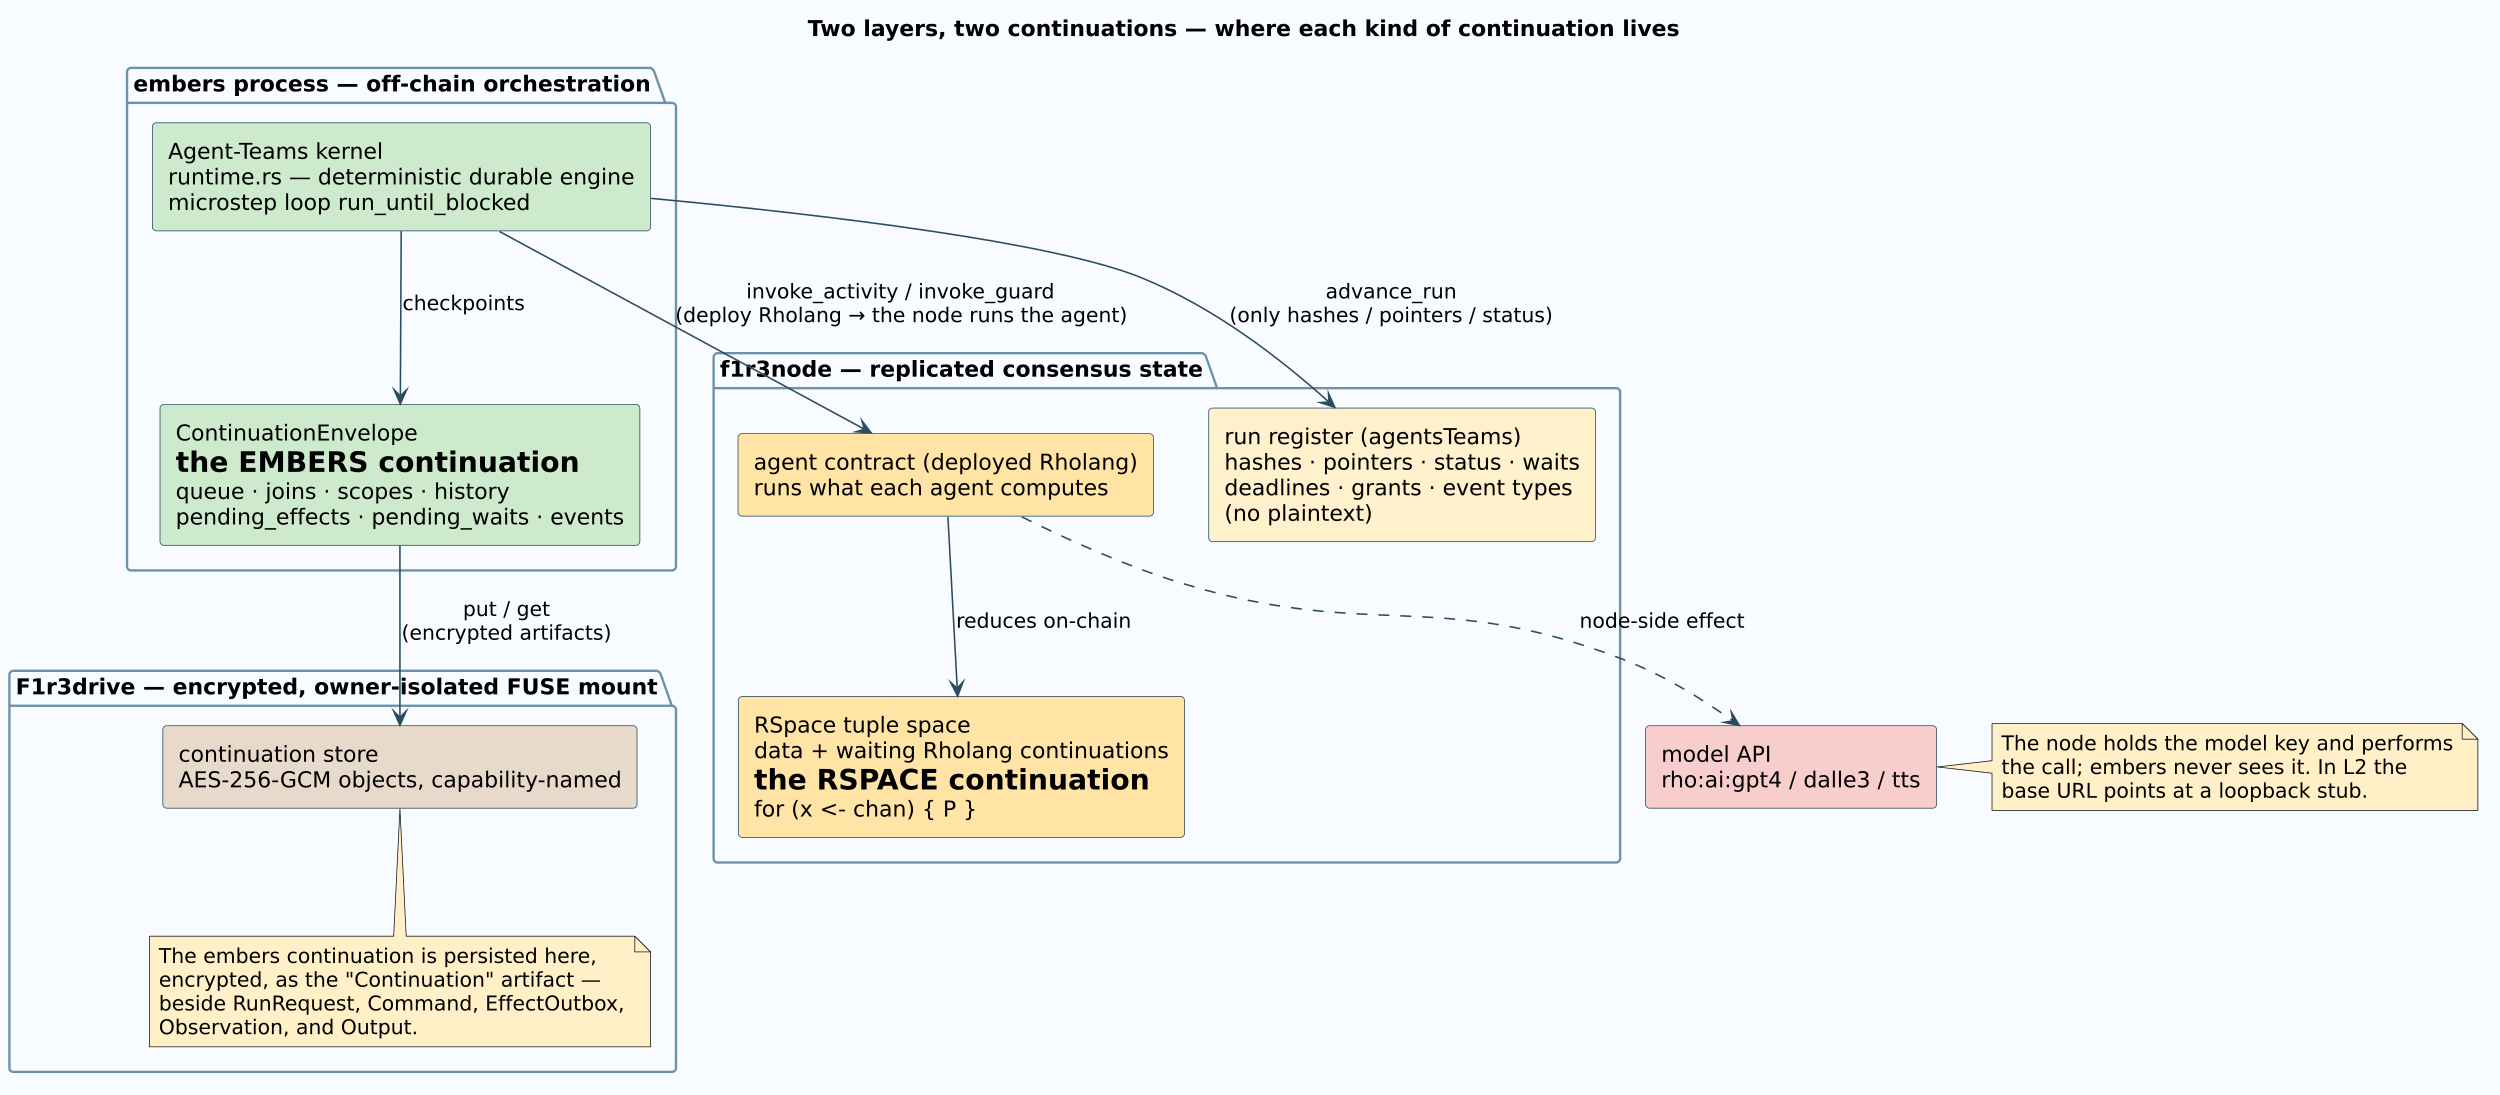
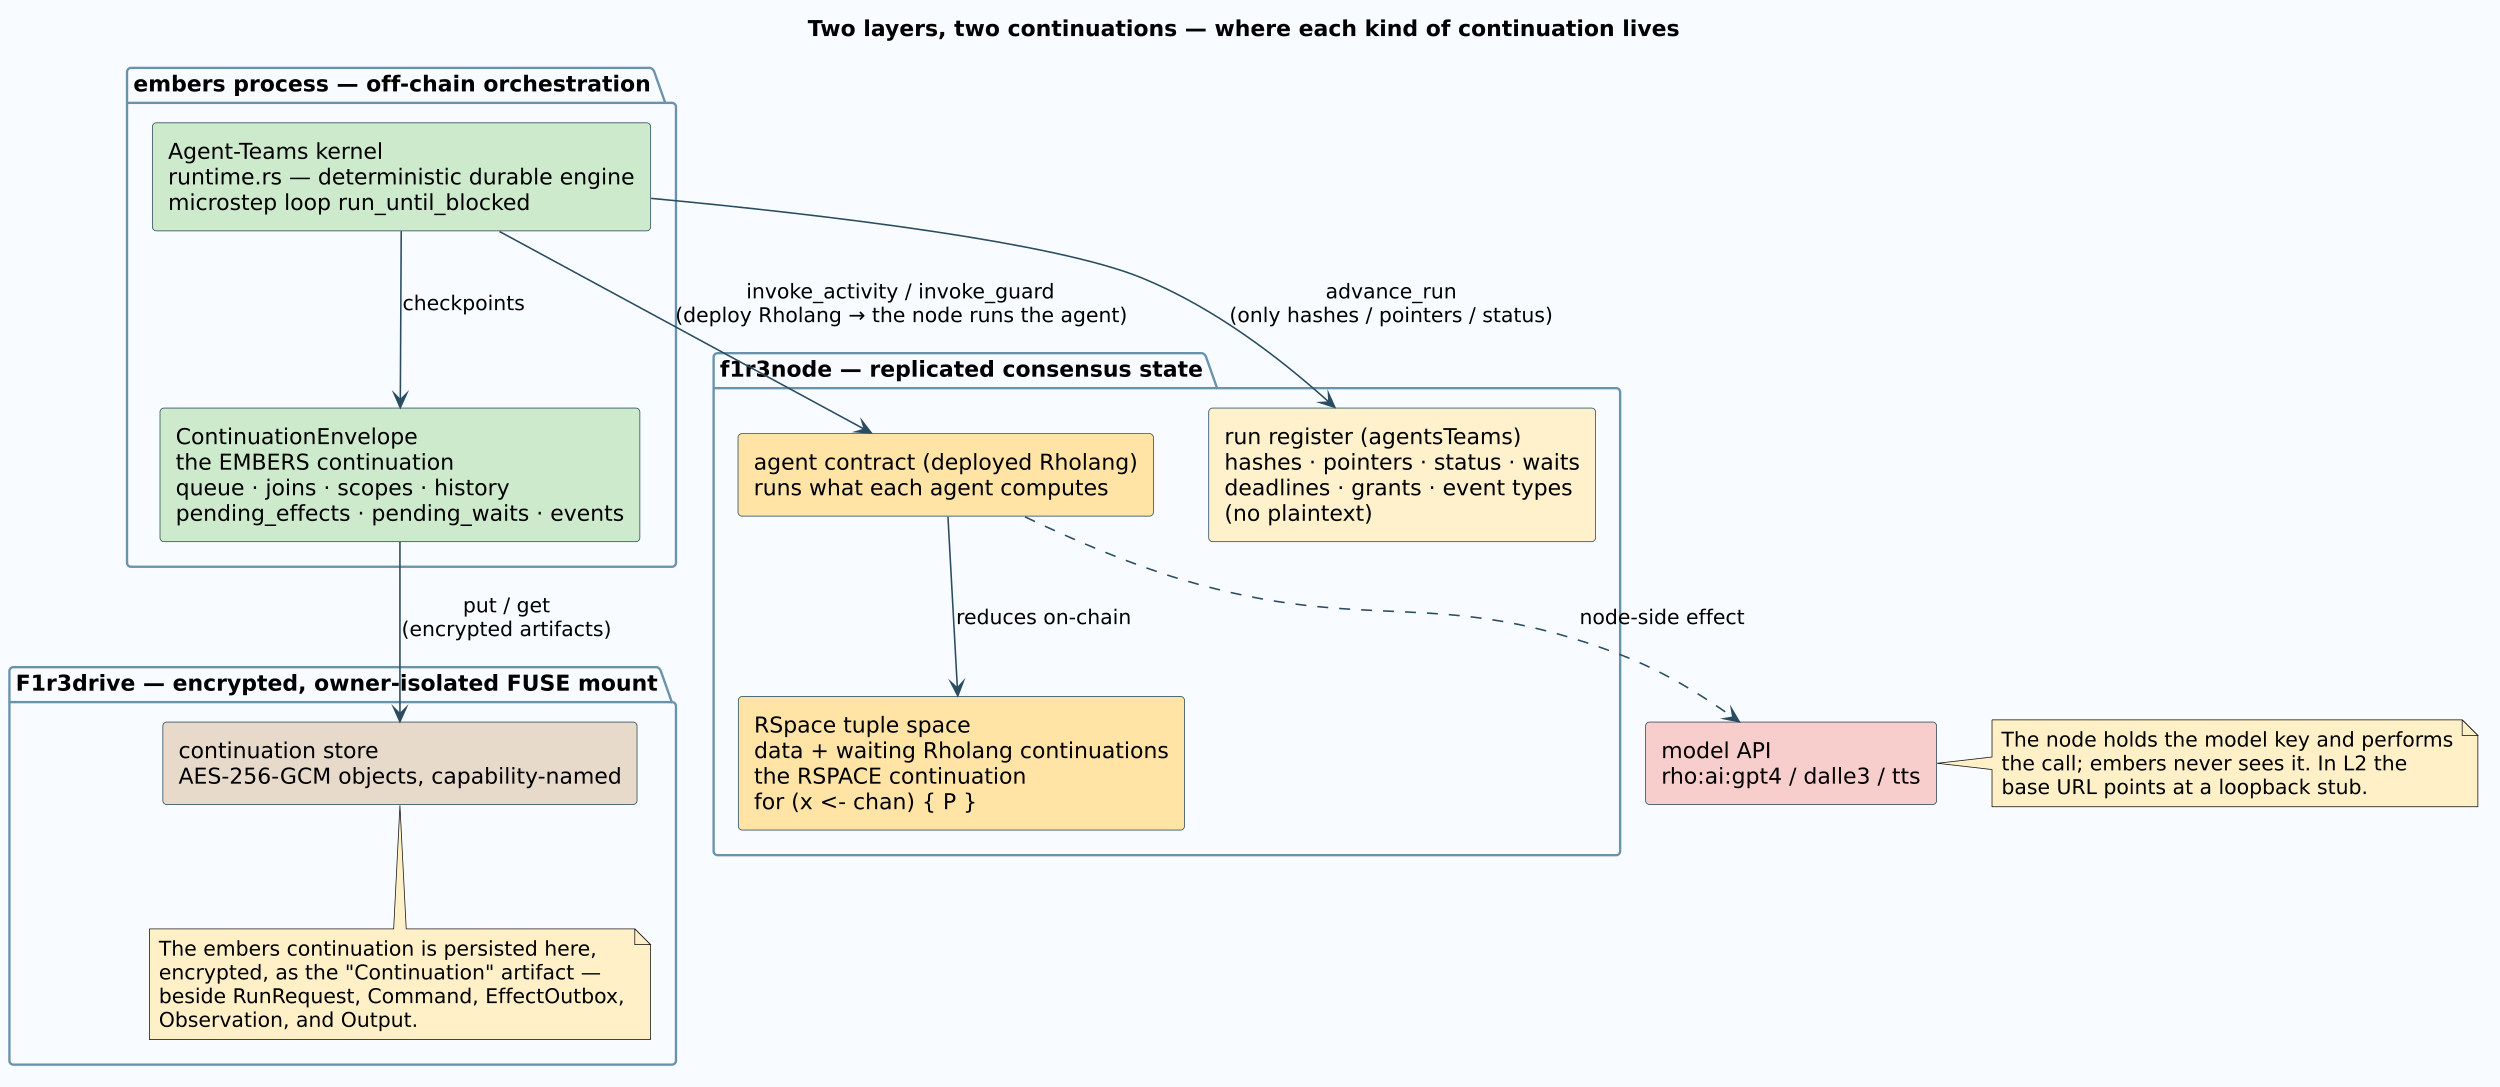
- <svg xmlns="http://www.w3.org/2000/svg" contentStyleType="text/css" data-diagram-type="DESCRIPTION" height="698px" preserveAspectRatio="none" style="width:1594px;height:698px;background:#F8FBFF;" version="1.1" viewBox="0 0 1594 698" width="1594px" zoomAndPan="magnify">
+ <svg xmlns="http://www.w3.org/2000/svg" contentStyleType="text/css" data-diagram-type="DESCRIPTION" height="693px" preserveAspectRatio="none" style="width:1594px;height:693px;background:#F8FBFF;" version="1.1" viewBox="0 0 1594 693" width="1594px" zoomAndPan="magnify">
  <defs />
  <g>
-     <rect fill="#F8FBFF" height="698" style="stroke:none;stroke-width:1;" width="1594" x="0" y="0" />
+     <rect fill="#F8FBFF" height="693" style="stroke:none;stroke-width:1;" width="1594" x="0" y="0" />
    <g class="title" data-source-line="3">
      <text fill="#000000" font-family="'DejaVu Sans'" font-size="14" font-weight="700" lengthAdjust="spacing" textLength="557.867" x="515.008" y="22.995">Two layers, two continuations — where each kind of continuation lives</text>
    </g>
    <g class="cluster" data-qualified-name="P1" data-source-line="18" id="ent0001">
-       <path d="M83.5,43.297 L414.662,43.297 A3.75,3.75 0 0 1 417.162,45.797 L424.162,65.594 L428.5,65.594 A2.5,2.5 0 0 1 431,68.094 L431,361.207 A2.5,2.5 0 0 1 428.5,363.707 L83.5,363.707 A2.5,2.5 0 0 1 81,361.207 L81,45.797 A2.5,2.5 0 0 1 83.5,43.297" fill="#F8FBFF" style="stroke:#6A92AA;stroke-width:1.5;" />
+       <path d="M83.5,43.297 L414.662,43.297 A3.75,3.75 0 0 1 417.162,45.797 L424.162,65.594 L428.5,65.594 A2.5,2.5 0 0 1 431,68.094 L431,358.877 A2.5,2.5 0 0 1 428.5,361.377 L83.5,361.377 A2.5,2.5 0 0 1 81,358.877 L81,45.797 A2.5,2.5 0 0 1 83.5,43.297" fill="#F8FBFF" style="stroke:#6A92AA;stroke-width:1.5;" />
      <line style="stroke:#6A92AA;stroke-width:1.5;" x1="81" x2="424.162" y1="65.594" y2="65.594" />
      <text fill="#000000" font-family="'DejaVu Sans'" font-size="14" font-weight="700" lengthAdjust="spacing" textLength="330.162" x="85" y="58.292">embers process — off-chain orchestration</text>
    </g>
    <g class="cluster" data-qualified-name="P2" data-source-line="24" id="ent0005">
-       <path d="M8.5,427.707 L418.85,427.707 A3.75,3.75 0 0 1 421.35,430.207 L428.35,450.004 L428.5,450.004 A2.5,2.5 0 0 1 431,452.504 L431,680.957 A2.5,2.5 0 0 1 428.5,683.457 L8.5,683.457 A2.5,2.5 0 0 1 6,680.957 L6,430.207 A2.5,2.5 0 0 1 8.5,427.707" fill="#F8FBFF" style="stroke:#6A92AA;stroke-width:1.5;" />
-       <line style="stroke:#6A92AA;stroke-width:1.5;" x1="6" x2="428.35" y1="450.004" y2="450.004" />
-       <text fill="#000000" font-family="'DejaVu Sans'" font-size="14" font-weight="700" lengthAdjust="spacing" textLength="409.35" x="10" y="442.702">F1r3drive — encrypted, owner-isolated FUSE mount</text>
+       <path d="M8.5,425.377 L418.85,425.377 A3.75,3.75 0 0 1 421.35,427.877 L428.35,447.674 L428.5,447.674 A2.5,2.5 0 0 1 431,450.174 L431,676.297 A2.5,2.5 0 0 1 428.5,678.797 L8.5,678.797 A2.5,2.5 0 0 1 6,676.297 L6,427.877 A2.5,2.5 0 0 1 8.5,425.377" fill="#F8FBFF" style="stroke:#6A92AA;stroke-width:1.5;" />
+       <line style="stroke:#6A92AA;stroke-width:1.5;" x1="6" x2="428.35" y1="447.674" y2="447.674" />
+       <text fill="#000000" font-family="'DejaVu Sans'" font-size="14" font-weight="700" lengthAdjust="spacing" textLength="409.35" x="10" y="440.372">F1r3drive — encrypted, owner-isolated FUSE mount</text>
    </g>
    <g class="cluster" data-qualified-name="P3" data-source-line="34" id="ent0010">
-       <path d="M457.5,225.187 L766.52,225.187 A3.75,3.75 0 0 1 769.02,227.687 L776.02,247.484 L1030.5,247.484 A2.5,2.5 0 0 1 1033,249.984 L1033,547.427 A2.5,2.5 0 0 1 1030.5,549.927 L457.5,549.927 A2.5,2.5 0 0 1 455,547.427 L455,227.687 A2.5,2.5 0 0 1 457.5,225.187" fill="#F8FBFF" style="stroke:#6A92AA;stroke-width:1.5;" />
+       <path d="M457.5,225.187 L766.52,225.187 A3.75,3.75 0 0 1 769.02,227.687 L776.02,247.484 L1030.5,247.484 A2.5,2.5 0 0 1 1033,249.984 L1033,542.767 A2.5,2.5 0 0 1 1030.5,545.267 L457.5,545.267 A2.5,2.5 0 0 1 455,542.767 L455,227.687 A2.5,2.5 0 0 1 457.5,225.187" fill="#F8FBFF" style="stroke:#6A92AA;stroke-width:1.5;" />
      <line style="stroke:#6A92AA;stroke-width:1.5;" x1="455" x2="776.02" y1="247.484" y2="247.484" />
      <text fill="#000000" font-family="'DejaVu Sans'" font-size="14" font-weight="700" lengthAdjust="spacing" textLength="308.021" x="459" y="240.182">f1r3node — replicated consensus state</text>
    </g>
    <g class="entity" data-qualified-name="P1.kernel" data-source-line="19" id="ent0002">
      <rect fill="#CDEACC" height="68.891" rx="2.5" ry="2.5" style="stroke:#294C60;stroke-width:0.5;" width="317.685" x="97.16" y="78.297" />
      <text fill="#000000" font-family="'DejaVu Sans'" font-size="14" lengthAdjust="spacing" textLength="141.47" x="107.16" y="101.292">Agent-Teams kernel</text>
      <text fill="#000000" font-family="'DejaVu Sans'" font-size="14" lengthAdjust="spacing" textLength="297.685" x="107.16" y="117.589">runtime.rs — deterministic durable engine</text>
      <text fill="#000000" font-family="'DejaVu Sans'" font-size="14" lengthAdjust="spacing" textLength="231.8" x="107.16" y="133.886">microstep loop run_until_blocked</text>
    </g>
    <g class="entity" data-qualified-name="P1.env" data-source-line="20" id="ent0003">
-       <rect fill="#CDEACC" height="89.844" rx="2.5" ry="2.5" style="stroke:#294C60;stroke-width:0.5;" width="305.954" x="102.02" y="257.867" />
-       <text fill="#000000" font-family="'DejaVu Sans'" font-size="14" lengthAdjust="spacing" textLength="154.308" x="112.02" y="280.862">ContinuationEnvelope</text>
-       <text fill="#000000" font-family="'DejaVu Sans'" font-size="18" font-weight="700" lengthAdjust="spacing" textLength="257.563" x="112.02" y="300.872">the EMBERS continuation</text>
-       <text fill="#000000" font-family="'DejaVu Sans'" font-size="14" lengthAdjust="spacing" textLength="212.926" x="112.02" y="318.112">queue · joins · scopes · history</text>
-       <text fill="#000000" font-family="'DejaVu Sans'" font-size="14" lengthAdjust="spacing" textLength="285.954" x="112.02" y="334.409">pending_effects · pending_waits · events</text>
+       <rect fill="#CDEACC" height="85.188" rx="2.5" ry="2.5" style="stroke:#294C60;stroke-width:0.5;" width="305.954" x="102.02" y="260.187" />
+       <text fill="#000000" font-family="'DejaVu Sans'" font-size="14" lengthAdjust="spacing" textLength="154.308" x="112.02" y="283.182">ContinuationEnvelope</text>
+       <text fill="#000000" font-family="'DejaVu Sans'" font-size="14" lengthAdjust="spacing" textLength="177.523" x="112.02" y="299.479">the EMBERS continuation</text>
+       <text fill="#000000" font-family="'DejaVu Sans'" font-size="14" lengthAdjust="spacing" textLength="212.926" x="112.02" y="315.776">queue · joins · scopes · history</text>
+       <text fill="#000000" font-family="'DejaVu Sans'" font-size="14" lengthAdjust="spacing" textLength="285.954" x="112.02" y="332.073">pending_effects · pending_waits · events</text>
    </g>
    <g class="entity" data-qualified-name="P2.store" data-source-line="25" id="ent0006">
-       <rect fill="#E8DACB" height="52.594" rx="2.5" ry="2.5" style="stroke:#294C60;stroke-width:0.5;" width="302.338" x="103.83" y="462.707" />
-       <text fill="#000000" font-family="'DejaVu Sans'" font-size="14" lengthAdjust="spacing" textLength="127.825" x="113.83" y="485.702">continuation store</text>
-       <text fill="#000000" font-family="'DejaVu Sans'" font-size="14" lengthAdjust="spacing" textLength="282.338" x="113.83" y="501.999">AES-256-GCM objects, capability-named</text>
+       <rect fill="#E8DACB" height="52.594" rx="2.5" ry="2.5" style="stroke:#294C60;stroke-width:0.5;" width="302.338" x="103.83" y="460.377" />
+       <text fill="#000000" font-family="'DejaVu Sans'" font-size="14" lengthAdjust="spacing" textLength="127.825" x="113.83" y="483.372">continuation store</text>
+       <text fill="#000000" font-family="'DejaVu Sans'" font-size="14" lengthAdjust="spacing" textLength="282.338" x="113.83" y="499.669">AES-256-GCM objects, capability-named</text>
    </g>
    <g class="entity" data-qualified-name="P2.GMN7" data-source-line="27" id="ent0008">
-       <path d="M95.26,596.927 L95.26,667.458 A0,0 0 0 0 95.26,667.458 L414.733,667.458 A0,0 0 0 0 414.733,667.458 L414.733,606.927 L404.733,596.927 L259,596.927 L255,515.567 L251,596.927 L95.26,596.927 A0,0 0 0 0 95.26,596.927" fill="#FFF0C7" style="stroke:#181818;stroke-width:0.5;" />
-       <path d="M404.733,596.927 L404.733,606.927 L414.733,606.927 L404.733,596.927" fill="#FFF0C7" style="stroke:#181818;stroke-width:0.5;" />
-       <text fill="#000000" font-family="'DejaVu Sans'" font-size="13" lengthAdjust="spacing" textLength="279.462" x="101.26" y="613.994">The embers continuation is persisted here,</text>
-       <text fill="#000000" font-family="'DejaVu Sans'" font-size="13" lengthAdjust="spacing" textLength="281.982" x="101.26" y="629.127">encrypted, as the "Continuation" artifact —</text>
-       <text fill="#000000" font-family="'DejaVu Sans'" font-size="13" lengthAdjust="spacing" textLength="298.473" x="101.26" y="644.259">beside RunRequest, Command, EffectOutbox,</text>
-       <text fill="#000000" font-family="'DejaVu Sans'" font-size="13" lengthAdjust="spacing" textLength="165.306" x="101.26" y="659.392">Observation, and Output.</text>
+       <path d="M95.26,592.267 L95.26,662.798 A0,0 0 0 0 95.26,662.798 L414.733,662.798 A0,0 0 0 0 414.733,662.798 L414.733,602.267 L404.733,592.267 L259,592.267 L255,513.467 L251,592.267 L95.26,592.267 A0,0 0 0 0 95.26,592.267" fill="#FFF0C7" style="stroke:#181818;stroke-width:0.5;" />
+       <path d="M404.733,592.267 L404.733,602.267 L414.733,602.267 L404.733,592.267" fill="#FFF0C7" style="stroke:#181818;stroke-width:0.5;" />
+       <text fill="#000000" font-family="'DejaVu Sans'" font-size="13" lengthAdjust="spacing" textLength="279.462" x="101.26" y="609.334">The embers continuation is persisted here,</text>
+       <text fill="#000000" font-family="'DejaVu Sans'" font-size="13" lengthAdjust="spacing" textLength="281.982" x="101.26" y="624.467">encrypted, as the "Continuation" artifact —</text>
+       <text fill="#000000" font-family="'DejaVu Sans'" font-size="13" lengthAdjust="spacing" textLength="298.473" x="101.26" y="639.599">beside RunRequest, Command, EffectOutbox,</text>
+       <text fill="#000000" font-family="'DejaVu Sans'" font-size="13" lengthAdjust="spacing" textLength="165.306" x="101.26" y="654.732">Observation, and Output.</text>
    </g>
    <g class="entity" data-qualified-name="P3.rspace" data-source-line="35" id="ent0011">
-       <rect fill="#FFE4A6" height="89.844" rx="2.5" ry="2.5" style="stroke:#294C60;stroke-width:0.5;" width="284.469" x="470.77" y="444.077" />
+       <rect fill="#FFE4A6" height="85.188" rx="2.5" ry="2.5" style="stroke:#294C60;stroke-width:0.5;" width="284.469" x="470.77" y="444.077" />
      <text fill="#000000" font-family="'DejaVu Sans'" font-size="14" lengthAdjust="spacing" textLength="138.113" x="480.77" y="467.072">RSpace tuple space</text>
      <text fill="#000000" font-family="'DejaVu Sans'" font-size="14" lengthAdjust="spacing" textLength="264.469" x="480.77" y="483.369">data + waiting Rholang continuations</text>
-       <text fill="#000000" font-family="'DejaVu Sans'" font-size="18" font-weight="700" lengthAdjust="spacing" textLength="253.969" x="480.77" y="503.379">the RSPACE continuation</text>
-       <text fill="#000000" font-family="'DejaVu Sans'" font-size="14" lengthAdjust="spacing" textLength="142.222" x="480.77" y="520.619">for (x &lt;- chan) { P }</text>
+       <text fill="#000000" font-family="'DejaVu Sans'" font-size="14" lengthAdjust="spacing" textLength="174.788" x="480.77" y="499.666">the RSPACE continuation</text>
+       <text fill="#000000" font-family="'DejaVu Sans'" font-size="14" lengthAdjust="spacing" textLength="142.222" x="480.77" y="515.963">for (x &lt;- chan) { P }</text>
    </g>
    <g class="entity" data-qualified-name="P3.agent" data-source-line="36" id="ent0012">
      <rect fill="#FFE4A6" height="52.594" rx="2.5" ry="2.5" style="stroke:#294C60;stroke-width:0.5;" width="264.884" x="470.56" y="276.487" />
      <text fill="#000000" font-family="'DejaVu Sans'" font-size="14" lengthAdjust="spacing" textLength="244.884" x="480.56" y="299.482">agent contract (deployed Rholang)</text>
      <text fill="#000000" font-family="'DejaVu Sans'" font-size="14" lengthAdjust="spacing" textLength="226.249" x="480.56" y="315.779">runs what each agent computes</text>
    </g>
    <g class="entity" data-qualified-name="P3.register" data-source-line="37" id="ent0013">
      <rect fill="#FFF1CC" height="85.188" rx="2.5" ry="2.5" style="stroke:#294C60;stroke-width:0.5;" width="246.666" x="770.67" y="260.187" />
      <text fill="#000000" font-family="'DejaVu Sans'" font-size="14" lengthAdjust="spacing" textLength="192.035" x="780.67" y="283.182">run register (agentsTeams)</text>
      <text fill="#000000" font-family="'DejaVu Sans'" font-size="14" lengthAdjust="spacing" textLength="226.666" x="780.67" y="299.479">hashes · pointers · status · waits</text>
      <text fill="#000000" font-family="'DejaVu Sans'" font-size="14" lengthAdjust="spacing" textLength="221.997" x="780.67" y="315.776">deadlines · grants · event types</text>
      <text fill="#000000" font-family="'DejaVu Sans'" font-size="14" lengthAdjust="spacing" textLength="94.808" x="780.67" y="332.073">(no plaintext)</text>
    </g>
    <g class="entity" data-qualified-name="model" data-source-line="41" id="ent0015">
-       <rect fill="#F8CECC" height="52.594" rx="2.5" ry="2.5" style="stroke:#294C60;stroke-width:0.5;" width="185.539" x="1049.23" y="462.707" />
-       <text fill="#000000" font-family="'DejaVu Sans'" font-size="14" lengthAdjust="spacing" textLength="70.191" x="1059.23" y="485.702">model API</text>
-       <text fill="#000000" font-family="'DejaVu Sans'" font-size="14" lengthAdjust="spacing" textLength="165.539" x="1059.23" y="501.999">rho:ai:gpt4 / dalle3 / tts</text>
+       <rect fill="#F8CECC" height="52.594" rx="2.5" ry="2.5" style="stroke:#294C60;stroke-width:0.5;" width="185.539" x="1049.23" y="460.377" />
+       <text fill="#000000" font-family="'DejaVu Sans'" font-size="14" lengthAdjust="spacing" textLength="70.191" x="1059.23" y="483.372">model API</text>
+       <text fill="#000000" font-family="'DejaVu Sans'" font-size="14" lengthAdjust="spacing" textLength="165.539" x="1059.23" y="499.669">rho:ai:gpt4 / dalle3 / tts</text>
    </g>
    <g class="entity" data-qualified-name="GMN20" data-source-line="49" id="ent0021">
-       <path d="M1270.11,461.307 L1270.11,485.007 L1235.14,489.007 L1270.11,493.007 L1270.11,516.705 A0,0 0 0 0 1270.11,516.705 L1579.884,516.705 A0,0 0 0 0 1579.884,516.705 L1579.884,471.307 L1569.884,461.307 L1270.11,461.307 A0,0 0 0 0 1270.11,461.307" fill="#FFF0C7" style="stroke:#181818;stroke-width:0.5;" />
-       <path d="M1569.884,461.307 L1569.884,471.307 L1579.884,471.307 L1569.884,461.307" fill="#FFF0C7" style="stroke:#181818;stroke-width:0.5;" />
-       <text fill="#000000" font-family="'DejaVu Sans'" font-size="13" lengthAdjust="spacing" textLength="288.774" x="1276.11" y="478.374">The node holds the model key and performs</text>
-       <text fill="#000000" font-family="'DejaVu Sans'" font-size="13" lengthAdjust="spacing" textLength="258.718" x="1276.11" y="493.507">the call; embers never sees it. In L2 the</text>
-       <text fill="#000000" font-family="'DejaVu Sans'" font-size="13" lengthAdjust="spacing" textLength="233.689" x="1276.11" y="508.639">base URL points at a loopback stub.</text>
+       <path d="M1270.11,458.977 L1270.11,482.667 L1235.14,486.667 L1270.11,490.667 L1270.11,514.375 A0,0 0 0 0 1270.11,514.375 L1579.884,514.375 A0,0 0 0 0 1579.884,514.375 L1579.884,468.977 L1569.884,458.977 L1270.11,458.977 A0,0 0 0 0 1270.11,458.977" fill="#FFF0C7" style="stroke:#181818;stroke-width:0.5;" />
+       <path d="M1569.884,458.977 L1569.884,468.977 L1579.884,468.977 L1569.884,458.977" fill="#FFF0C7" style="stroke:#181818;stroke-width:0.5;" />
+       <text fill="#000000" font-family="'DejaVu Sans'" font-size="13" lengthAdjust="spacing" textLength="288.774" x="1276.11" y="476.044">The node holds the model key and performs</text>
+       <text fill="#000000" font-family="'DejaVu Sans'" font-size="13" lengthAdjust="spacing" textLength="258.718" x="1276.11" y="491.177">the call; embers never sees it. In L2 the</text>
+       <text fill="#000000" font-family="'DejaVu Sans'" font-size="13" lengthAdjust="spacing" textLength="233.689" x="1276.11" y="506.309">base URL points at a loopback stub.</text>
    </g>
    <g class="link" data-entity-1="ent0002" data-entity-2="ent0003" data-link-type="dependency" data-source-line="21" id="lnk4">
-       <path d="M255.82,147.367 C255.66,178.107 255.435,218.787 255.265,252.497" fill="none" id="kernel-to-env" style="stroke:#294C60;stroke-width:1;" />
-       <polygon fill="#294C60" points="255.24,257.497,259.285,248.517,255.265,252.497,251.285,248.477,255.24,257.497" style="stroke:#294C60;stroke-width:1;stroke-linejoin:miter;stroke-miterlimit:10;" />
+       <path d="M255.82,147.357 C255.65,178.837 255.427,220.987 255.246,254.897" fill="none" id="kernel-to-env" style="stroke:#294C60;stroke-width:1;" />
+       <polygon fill="#294C60" points="255.22,259.897,259.268,250.918,255.246,254.897,251.268,250.876,255.22,259.897" style="stroke:#294C60;stroke-width:1;stroke-linejoin:miter;stroke-miterlimit:10;" />
      <text fill="#000000" font-family="'DejaVu Sans'" font-size="13" lengthAdjust="spacing" textLength="77.987" x="256.65" y="197.754">checkpoints</text>
    </g>
    <g class="link" data-entity-1="ent0012" data-entity-2="ent0011" data-link-type="dependency" data-source-line="38" id="lnk14">
-       <path d="M604.39,329.397 C606,358.957 608.389,403.094 610.329,438.854" fill="none" id="agent-to-rspace" style="stroke:#294C60;stroke-width:1;" />
-       <polygon fill="#294C60" points="610.6,443.847,614.107,434.643,610.329,438.854,606.118,435.077,610.6,443.847" style="stroke:#294C60;stroke-width:1;stroke-linejoin:miter;stroke-miterlimit:10;" />
-       <text fill="#000000" font-family="'DejaVu Sans'" font-size="13" lengthAdjust="spacing" textLength="111.973" x="609.6" y="400.274">reduces on-chain</text>
+       <path d="M604.41,329.457 C606.04,359.127 608.476,403.394 610.415,438.674" fill="none" id="agent-to-rspace" style="stroke:#294C60;stroke-width:1;" />
+       <polygon fill="#294C60" points="610.69,443.667,614.19,434.461,610.415,438.674,606.202,434.9,610.69,443.667" style="stroke:#294C60;stroke-width:1;stroke-linejoin:miter;stroke-miterlimit:10;" />
+       <text fill="#000000" font-family="'DejaVu Sans'" font-size="13" lengthAdjust="spacing" textLength="111.973" x="609.6" y="397.944">reduces on-chain</text>
    </g>
    <g class="link" data-entity-1="ent0002" data-entity-2="ent0012" data-link-type="dependency" data-source-line="43" id="lnk16">
-       <path d="M318.44,147.577 C386.54,184.487 489.614,240.345 551.154,273.685" fill="none" id="kernel-to-agent" style="stroke:#294C60;stroke-width:1;" />
+       <path d="M318.44,147.577 C386.54,184.477 489.614,240.345 551.154,273.685" fill="none" id="kernel-to-agent" style="stroke:#294C60;stroke-width:1;" />
      <polygon fill="#294C60" points="555.55,276.067,549.542,268.263,551.154,273.685,545.731,275.297,555.55,276.067" style="stroke:#294C60;stroke-width:1;stroke-linejoin:miter;stroke-miterlimit:10;" />
      <text fill="#000000" font-family="'DejaVu Sans'" font-size="13" lengthAdjust="spacing" textLength="197.666" x="475.806" y="190.254">invoke_activity / invoke_guard</text>
      <text fill="#000000" font-family="'DejaVu Sans'" font-size="13" lengthAdjust="spacing" textLength="288.279" x="430.5" y="205.387">(deploy Rholang → the node runs the agent)</text>
    </g>
    <g class="link" data-entity-1="ent0012" data-entity-2="ent0015" data-link-type="dependency" data-source-line="44" id="lnk17">
-       <path d="M651.43,329.537 C680.22,343.867 717.88,360.937 753,371.707 C873.71,408.717 915.05,374.667 1033,419.707 C1060.33,430.147 1084.155,444.879 1104.885,459.619" fill="none" id="agent-to-model" style="stroke:#294C60;stroke-width:1;stroke-dasharray:7,7;" />
-       <polygon fill="#294C60" points="1108.96,462.517,1103.943,454.042,1104.885,459.619,1099.307,460.561,1108.96,462.517" style="stroke:#294C60;stroke-width:1;stroke-linejoin:miter;stroke-miterlimit:10;" />
-       <text fill="#000000" font-family="'DejaVu Sans'" font-size="13" lengthAdjust="spacing" textLength="105.295" x="1007.08" y="400.274">node-side effect</text>
+       <path d="M653.56,329.557 C682.11,343.177 718.83,359.137 753,369.377 C873.95,405.597 915.05,372.337 1033,417.377 C1060.33,427.807 1084.155,442.549 1104.885,457.289" fill="none" id="agent-to-model" style="stroke:#294C60;stroke-width:1;stroke-dasharray:7,7;" />
+       <polygon fill="#294C60" points="1108.96,460.187,1103.943,451.712,1104.885,457.289,1099.307,458.231,1108.96,460.187" style="stroke:#294C60;stroke-width:1;stroke-linejoin:miter;stroke-miterlimit:10;" />
+       <text fill="#000000" font-family="'DejaVu Sans'" font-size="13" lengthAdjust="spacing" textLength="105.295" x="1007.09" y="397.944">node-side effect</text>
    </g>
    <g class="link" data-entity-1="ent0003" data-entity-2="ent0006" data-link-type="dependency" data-source-line="45" id="lnk18">
-       <path d="M255,347.907 C255,383.677 255,427.837 255,457.397" fill="none" id="env-to-store" style="stroke:#294C60;stroke-width:1;" />
-       <polygon fill="#294C60" points="255,462.397,259,453.397,255,457.397,251,453.397,255,462.397" style="stroke:#294C60;stroke-width:1;stroke-linejoin:miter;stroke-miterlimit:10;" />
-       <text fill="#000000" font-family="'DejaVu Sans'" font-size="13" lengthAdjust="spacing" textLength="55.58" x="295.149" y="392.774">put / get</text>
-       <text fill="#000000" font-family="'DejaVu Sans'" font-size="13" lengthAdjust="spacing" textLength="133.878" x="256" y="407.907">(encrypted artifacts)</text>
+       <path d="M255,345.507 C255,380.857 255,425.397 255,455.127" fill="none" id="env-to-store" style="stroke:#294C60;stroke-width:1;" />
+       <polygon fill="#294C60" points="255,460.127,259,451.127,255,455.127,251,451.127,255,460.127" style="stroke:#294C60;stroke-width:1;stroke-linejoin:miter;stroke-miterlimit:10;" />
+       <text fill="#000000" font-family="'DejaVu Sans'" font-size="13" lengthAdjust="spacing" textLength="55.58" x="295.149" y="390.444">put / get</text>
+       <text fill="#000000" font-family="'DejaVu Sans'" font-size="13" lengthAdjust="spacing" textLength="133.878" x="256" y="405.577">(encrypted artifacts)</text>
    </g>
    <g class="link" data-entity-1="ent0002" data-entity-2="ent0013" data-link-type="dependency" data-source-line="46" id="lnk19">
-       <path d="M415.16,126.487 C529.46,137.257 672.72,154.547 728,177.187 C774.52,196.247 815.907,228.19 847.337,256.36" fill="none" id="kernel-to-register" style="stroke:#294C60;stroke-width:1;" />
+       <path d="M415.16,126.477 C529.46,137.247 672.72,154.547 728,177.187 C774.52,196.237 815.907,228.19 847.337,256.36" fill="none" id="kernel-to-register" style="stroke:#294C60;stroke-width:1;" />
      <polygon fill="#294C60" points="851.06,259.697,847.028,250.711,847.337,256.36,841.688,256.669,851.06,259.697" style="stroke:#294C60;stroke-width:1;stroke-linejoin:miter;stroke-miterlimit:10;" />
      <text fill="#000000" font-family="'DejaVu Sans'" font-size="13" lengthAdjust="spacing" textLength="83.586" x="845.191" y="190.254">advance_run</text>
      <text fill="#000000" font-family="'DejaVu Sans'" font-size="13" lengthAdjust="spacing" textLength="206.267" x="783.85" y="205.387">(only hashes / pointers / status)</text>
    </g>
  </g>
</svg>
